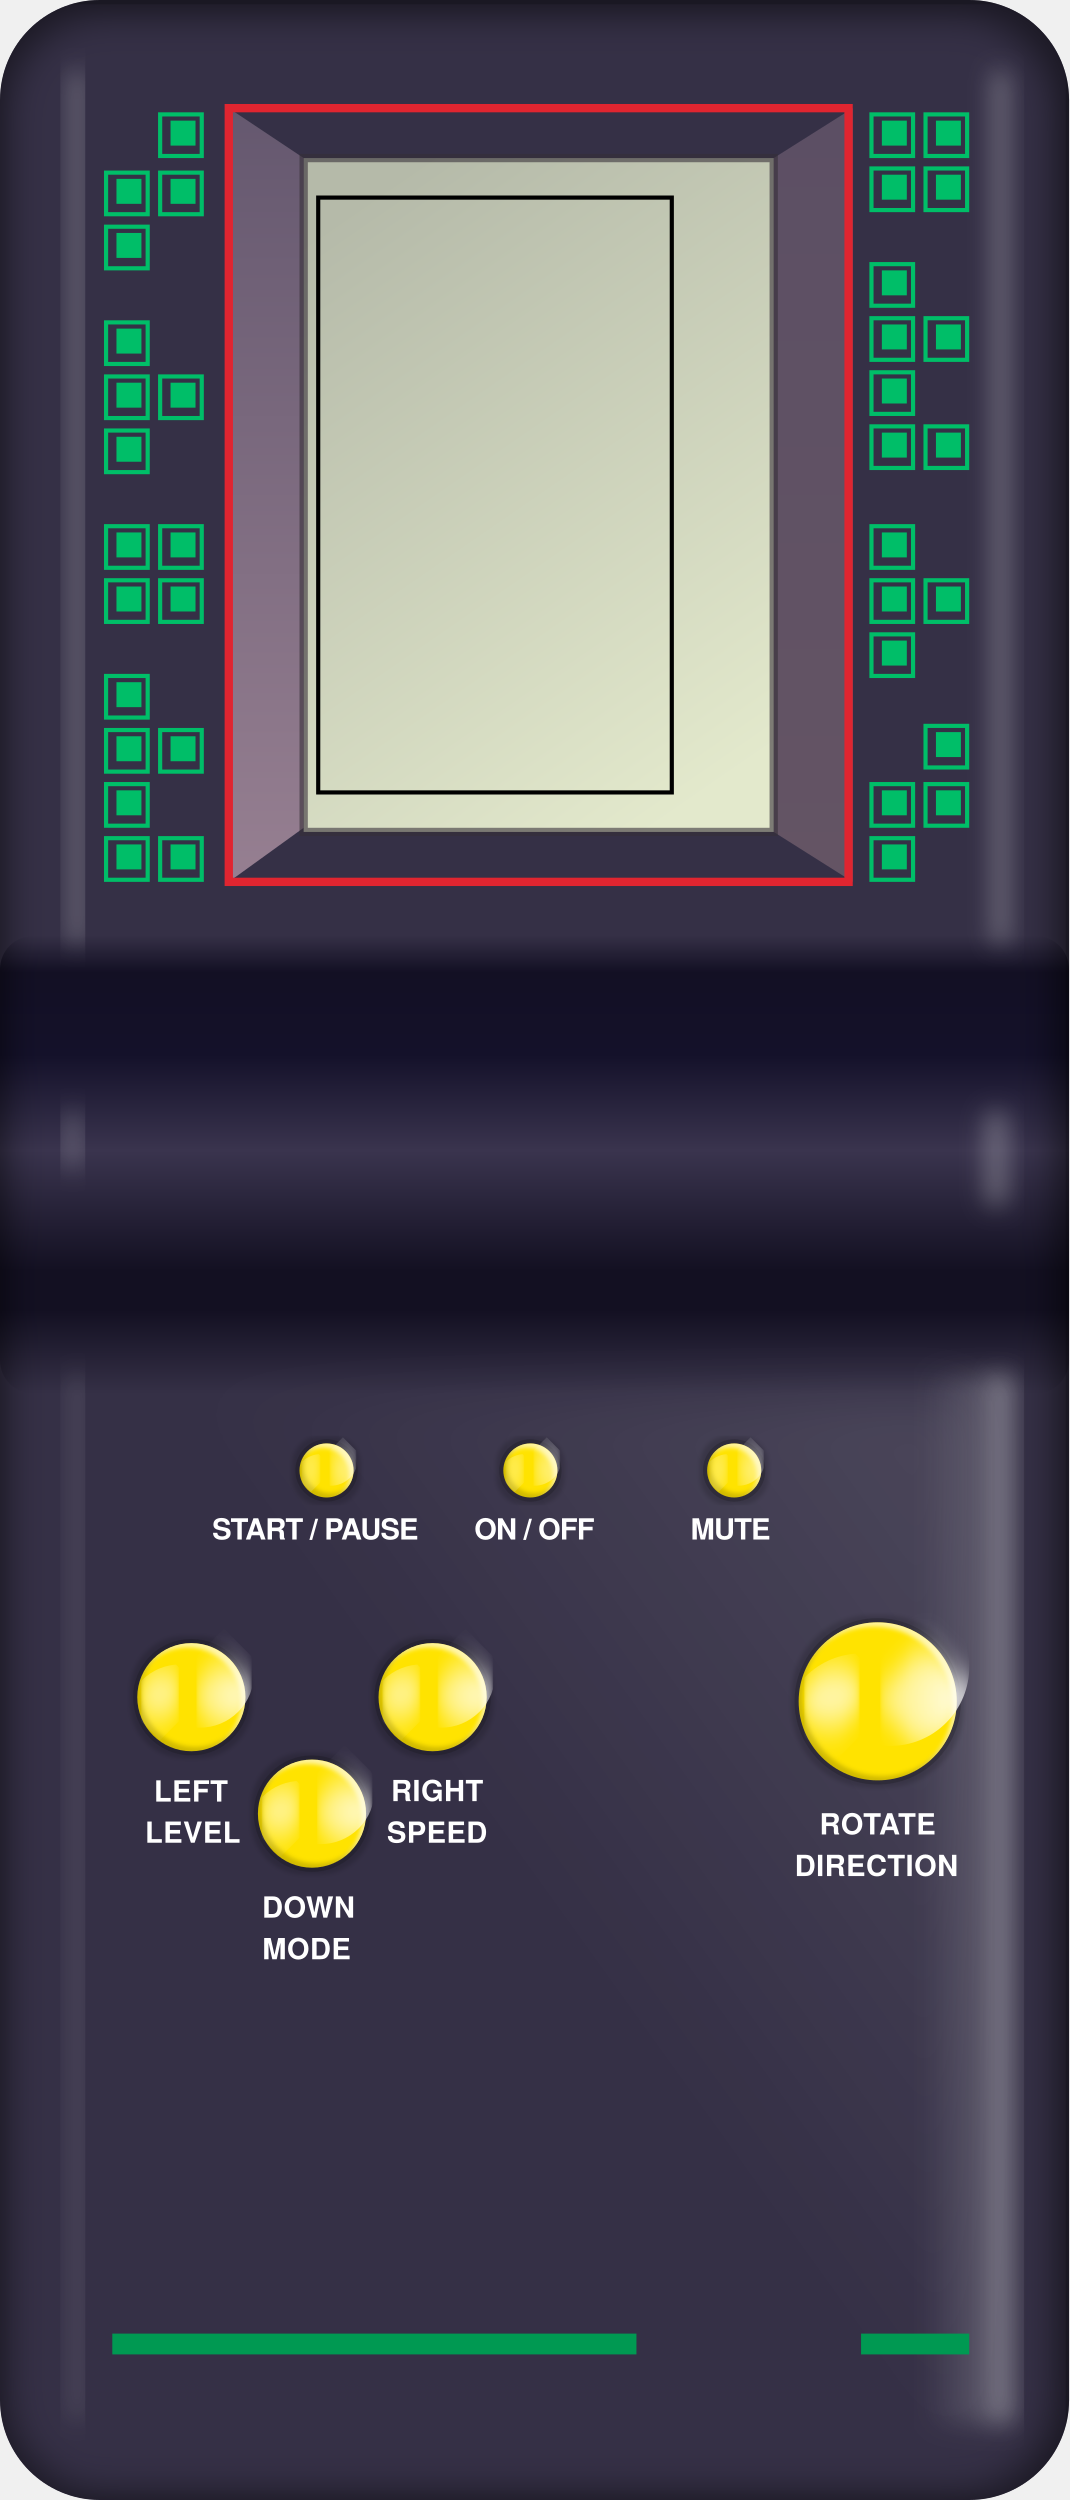
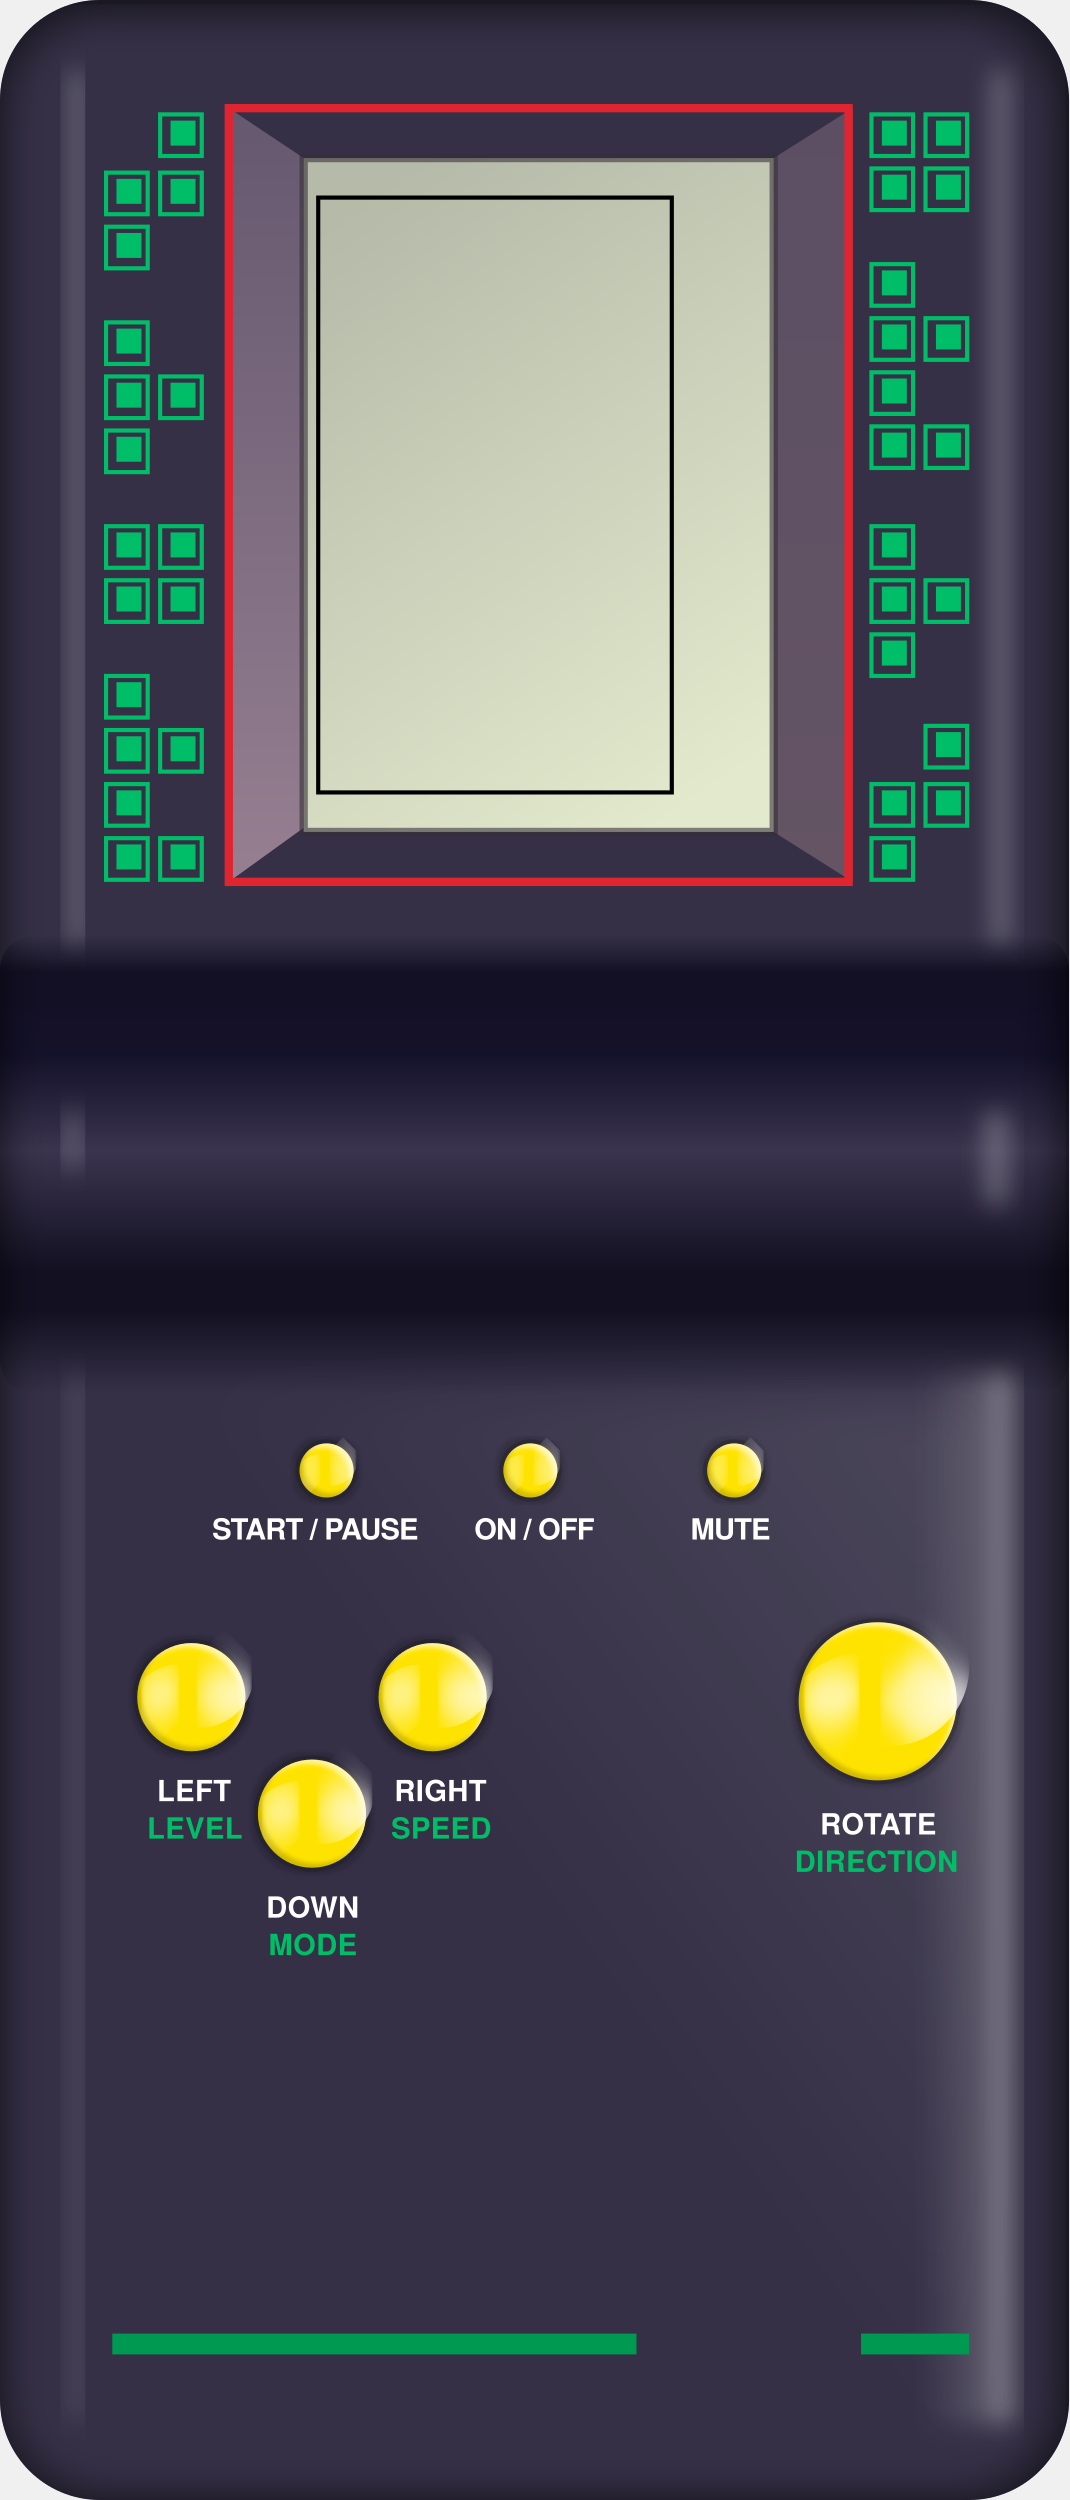
<svg xmlns="http://www.w3.org/2000/svg" xmlns:xlink="http://www.w3.org/1999/xlink" width="257px" height="601px" viewBox="0 0 257 601" version="1.1">
  <defs>
    <rect id="path-1" x="0" y="0" width="257" height="601" rx="24" />
    <linearGradient x1="50%" y1="0%" x2="50%" y2="100%" id="linearGradient-3">
      <stop stop-color="#353046" offset="0%" />
      <stop stop-color="#131024" offset="7.992%" />
      <stop stop-color="#14112A" offset="26.04%" />
      <stop stop-color="#3A344E" offset="46.904%" />
      <stop stop-color="#131022" offset="73.102%" />
      <stop stop-color="#131022" offset="81.638%" />
      <stop stop-color="#353046" offset="100%" />
    </linearGradient>
    <rect id="path-4" x="0" y="0" width="257" height="601" rx="24" />
    <filter x="-4.5%" y="-1.9%" width="108.9%" height="103.8%" filterUnits="objectBoundingBox" id="filter-6">
      <feMorphology radius="13" operator="erode" in="SourceAlpha" result="shadowSpreadInner1" />
      <feGaussianBlur stdDeviation="4.5" in="shadowSpreadInner1" result="shadowBlurInner1" />
      <feOffset dx="-1" dy="1" in="shadowBlurInner1" result="shadowOffsetInner1" />
      <feComposite in="shadowOffsetInner1" in2="SourceAlpha" operator="arithmetic" k2="-1" k3="1" result="shadowInnerInner1" />
      <feColorMatrix values="0 0 0 0 0   0 0 0 0 0   0 0 0 0 0  0 0 0 0.5 0" type="matrix" in="shadowInnerInner1" />
    </filter>
    <filter x="-300.0%" y="-4.3%" width="700.0%" height="108.6%" filterUnits="objectBoundingBox" id="filter-7">
      <feGaussianBlur stdDeviation="3" in="SourceGraphic" />
    </filter>
    <filter x="-180.0%" y="-39.1%" width="460.0%" height="178.3%" filterUnits="objectBoundingBox" id="filter-8">
      <feGaussianBlur stdDeviation="3" in="SourceGraphic" />
    </filter>
    <linearGradient x1="100%" y1="55.473%" x2="0%" y2="55.473%" id="linearGradient-9">
      <stop stop-color="#FFFFFF" offset="0%" />
      <stop stop-color="#FFFFFF" stop-opacity="0" offset="100%" />
    </linearGradient>
    <filter x="-40.9%" y="-3.6%" width="181.8%" height="107.1%" filterUnits="objectBoundingBox" id="filter-10">
      <feGaussianBlur stdDeviation="3" in="SourceGraphic" />
    </filter>
    <filter x="-300.0%" y="-3.6%" width="700.0%" height="107.1%" filterUnits="objectBoundingBox" id="filter-11">
      <feGaussianBlur stdDeviation="3" in="SourceGraphic" />
    </filter>
    <filter x="-300.0%" y="-4.3%" width="700.0%" height="108.6%" filterUnits="objectBoundingBox" id="filter-12">
      <feGaussianBlur stdDeviation="3" in="SourceGraphic" />
    </filter>
    <filter x="-180.0%" y="-64.3%" width="460.0%" height="228.6%" filterUnits="objectBoundingBox" id="filter-13">
      <feGaussianBlur stdDeviation="3" in="SourceGraphic" />
    </filter>
    <filter x="-300.0%" y="-3.6%" width="700.0%" height="107.1%" filterUnits="objectBoundingBox" id="filter-14">
      <feGaussianBlur stdDeviation="3" in="SourceGraphic" />
    </filter>
    <linearGradient x1="87.182%" y1="0%" x2="42.432%" y2="37.244%" id="linearGradient-15">
      <stop stop-color="#FFFFFF" offset="0%" />
      <stop stop-color="#FFFFFF" stop-opacity="0" offset="100%" />
    </linearGradient>
    <filter x="-8.5%" y="-7.3%" width="116.9%" height="114.6%" filterUnits="objectBoundingBox" id="filter-16">
      <feGaussianBlur stdDeviation="6" in="SourceGraphic" />
    </filter>
    <linearGradient x1="50%" y1="0%" x2="50%" y2="100%" id="linearGradient-17">
      <stop stop-color="#65586F" offset="0%" />
      <stop stop-color="#967F91" offset="100%" />
    </linearGradient>
    <linearGradient x1="50%" y1="0%" x2="50%" y2="100%" id="linearGradient-18">
      <stop stop-color="#5C4F64" offset="0%" />
      <stop stop-color="#645464" offset="100%" />
    </linearGradient>
    <linearGradient x1="74.064%" y1="100%" x2="25.936%" y2="0%" id="linearGradient-19">
      <stop stop-color="#E3E9CC" offset="0%" />
      <stop stop-color="#B5BAA9" offset="100%" />
    </linearGradient>
    <circle id="path-20" cx="19" cy="19" r="19" />
    <filter x="-10.5%" y="-10.5%" width="121.1%" height="121.1%" filterUnits="objectBoundingBox" id="filter-22">
      <feMorphology radius="1.5" operator="dilate" in="SourceAlpha" result="shadowSpreadOuter1" />
      <feOffset dx="0" dy="0" in="shadowSpreadOuter1" result="shadowOffsetOuter1" />
      <feGaussianBlur stdDeviation="0.5" in="shadowOffsetOuter1" result="shadowBlurOuter1" />
      <feComposite in="shadowBlurOuter1" in2="SourceAlpha" operator="out" result="shadowBlurOuter1" />
      <feColorMatrix values="0 0 0 0 0   0 0 0 0 0   0 0 0 0 0  0 0 0 0.149 0" type="matrix" in="shadowBlurOuter1" />
    </filter>
    <filter x="-10.5%" y="-10.5%" width="121.1%" height="121.1%" filterUnits="objectBoundingBox" id="filter-23">
      <feGaussianBlur stdDeviation="0.5" in="SourceAlpha" result="shadowBlurInner1" />
      <feOffset dx="-1" dy="1" in="shadowBlurInner1" result="shadowOffsetInner1" />
      <feComposite in="shadowOffsetInner1" in2="SourceAlpha" operator="arithmetic" k2="-1" k3="1" result="shadowInnerInner1" />
      <feColorMatrix values="0 0 0 0 1   0 0 0 0 1   0 0 0 0 1  0 0 0 0.63 0" type="matrix" in="shadowInnerInner1" result="shadowMatrixInner1" />
      <feGaussianBlur stdDeviation="0.5" in="SourceAlpha" result="shadowBlurInner2" />
      <feOffset dx="1" dy="-1" in="shadowBlurInner2" result="shadowOffsetInner2" />
      <feComposite in="shadowOffsetInner2" in2="SourceAlpha" operator="arithmetic" k2="-1" k3="1" result="shadowInnerInner2" />
      <feColorMatrix values="0 0 0 0 0   0 0 0 0 0   0 0 0 0 0  0 0 0 0.18 0" type="matrix" in="shadowInnerInner2" result="shadowMatrixInner2" />
      <feMerge>
        <feMergeNode in="shadowMatrixInner1" />
        <feMergeNode in="shadowMatrixInner2" />
      </feMerge>
    </filter>
    <linearGradient x1="100%" y1="-3.55271368e-13%" x2="-7.10542736e-13%" y2="100%" id="linearGradient-24">
      <stop stop-color="#FFFFFF" offset="0%" />
      <stop stop-color="#FFFFFF" stop-opacity="0.413" offset="100%" />
    </linearGradient>
    <filter x="-47.4%" y="-47.4%" width="194.7%" height="194.7%" filterUnits="objectBoundingBox" id="filter-25">
      <feGaussianBlur stdDeviation="3" in="SourceGraphic" />
    </filter>
    <filter x="-75.0%" y="-64.3%" width="250.0%" height="228.6%" filterUnits="objectBoundingBox" id="filter-26">
      <feGaussianBlur stdDeviation="3" in="SourceGraphic" />
    </filter>
    <circle id="path-27" cx="13" cy="13" r="13" />
    <filter x="-15.4%" y="-15.4%" width="130.8%" height="130.8%" filterUnits="objectBoundingBox" id="filter-29">
      <feMorphology radius="1.5" operator="dilate" in="SourceAlpha" result="shadowSpreadOuter1" />
      <feOffset dx="0" dy="0" in="shadowSpreadOuter1" result="shadowOffsetOuter1" />
      <feGaussianBlur stdDeviation="0.5" in="shadowOffsetOuter1" result="shadowBlurOuter1" />
      <feComposite in="shadowBlurOuter1" in2="SourceAlpha" operator="out" result="shadowBlurOuter1" />
      <feColorMatrix values="0 0 0 0 0   0 0 0 0 0   0 0 0 0 0  0 0 0 0.149 0" type="matrix" in="shadowBlurOuter1" />
    </filter>
    <filter x="-15.4%" y="-15.4%" width="130.8%" height="130.8%" filterUnits="objectBoundingBox" id="filter-30">
      <feGaussianBlur stdDeviation="0.5" in="SourceAlpha" result="shadowBlurInner1" />
      <feOffset dx="-1" dy="1" in="shadowBlurInner1" result="shadowOffsetInner1" />
      <feComposite in="shadowOffsetInner1" in2="SourceAlpha" operator="arithmetic" k2="-1" k3="1" result="shadowInnerInner1" />
      <feColorMatrix values="0 0 0 0 1   0 0 0 0 1   0 0 0 0 1  0 0 0 0.63 0" type="matrix" in="shadowInnerInner1" result="shadowMatrixInner1" />
      <feGaussianBlur stdDeviation="0.5" in="SourceAlpha" result="shadowBlurInner2" />
      <feOffset dx="1" dy="-1" in="shadowBlurInner2" result="shadowOffsetInner2" />
      <feComposite in="shadowOffsetInner2" in2="SourceAlpha" operator="arithmetic" k2="-1" k3="1" result="shadowInnerInner2" />
      <feColorMatrix values="0 0 0 0 0   0 0 0 0 0   0 0 0 0 0  0 0 0 0.18 0" type="matrix" in="shadowInnerInner2" result="shadowMatrixInner2" />
      <feMerge>
        <feMergeNode in="shadowMatrixInner1" />
        <feMergeNode in="shadowMatrixInner2" />
      </feMerge>
    </filter>
    <filter x="-69.2%" y="-69.2%" width="238.5%" height="238.5%" filterUnits="objectBoundingBox" id="filter-31">
      <feGaussianBlur stdDeviation="3" in="SourceGraphic" />
    </filter>
    <filter x="-109.6%" y="-94.0%" width="319.2%" height="287.9%" filterUnits="objectBoundingBox" id="filter-32">
      <feGaussianBlur stdDeviation="3" in="SourceGraphic" />
    </filter>
    <circle id="path-33" cx="13" cy="13" r="13" />
    <filter x="-15.4%" y="-15.4%" width="130.8%" height="130.8%" filterUnits="objectBoundingBox" id="filter-35">
      <feMorphology radius="1.5" operator="dilate" in="SourceAlpha" result="shadowSpreadOuter1" />
      <feOffset dx="0" dy="0" in="shadowSpreadOuter1" result="shadowOffsetOuter1" />
      <feGaussianBlur stdDeviation="0.5" in="shadowOffsetOuter1" result="shadowBlurOuter1" />
      <feComposite in="shadowBlurOuter1" in2="SourceAlpha" operator="out" result="shadowBlurOuter1" />
      <feColorMatrix values="0 0 0 0 0   0 0 0 0 0   0 0 0 0 0  0 0 0 0.149 0" type="matrix" in="shadowBlurOuter1" />
    </filter>
    <filter x="-15.4%" y="-15.4%" width="130.8%" height="130.8%" filterUnits="objectBoundingBox" id="filter-36">
      <feGaussianBlur stdDeviation="0.5" in="SourceAlpha" result="shadowBlurInner1" />
      <feOffset dx="-1" dy="1" in="shadowBlurInner1" result="shadowOffsetInner1" />
      <feComposite in="shadowOffsetInner1" in2="SourceAlpha" operator="arithmetic" k2="-1" k3="1" result="shadowInnerInner1" />
      <feColorMatrix values="0 0 0 0 1   0 0 0 0 1   0 0 0 0 1  0 0 0 0.63 0" type="matrix" in="shadowInnerInner1" result="shadowMatrixInner1" />
      <feGaussianBlur stdDeviation="0.5" in="SourceAlpha" result="shadowBlurInner2" />
      <feOffset dx="1" dy="-1" in="shadowBlurInner2" result="shadowOffsetInner2" />
      <feComposite in="shadowOffsetInner2" in2="SourceAlpha" operator="arithmetic" k2="-1" k3="1" result="shadowInnerInner2" />
      <feColorMatrix values="0 0 0 0 0   0 0 0 0 0   0 0 0 0 0  0 0 0 0.18 0" type="matrix" in="shadowInnerInner2" result="shadowMatrixInner2" />
      <feMerge>
        <feMergeNode in="shadowMatrixInner1" />
        <feMergeNode in="shadowMatrixInner2" />
      </feMerge>
    </filter>
    <filter x="-69.2%" y="-69.2%" width="238.5%" height="238.5%" filterUnits="objectBoundingBox" id="filter-37">
      <feGaussianBlur stdDeviation="3" in="SourceGraphic" />
    </filter>
    <filter x="-109.6%" y="-94.0%" width="319.2%" height="287.9%" filterUnits="objectBoundingBox" id="filter-38">
      <feGaussianBlur stdDeviation="3" in="SourceGraphic" />
    </filter>
    <circle id="path-39" cx="13" cy="13" r="13" />
    <filter x="-15.4%" y="-15.4%" width="130.8%" height="130.8%" filterUnits="objectBoundingBox" id="filter-41">
      <feMorphology radius="1.5" operator="dilate" in="SourceAlpha" result="shadowSpreadOuter1" />
      <feOffset dx="0" dy="0" in="shadowSpreadOuter1" result="shadowOffsetOuter1" />
      <feGaussianBlur stdDeviation="0.5" in="shadowOffsetOuter1" result="shadowBlurOuter1" />
      <feComposite in="shadowBlurOuter1" in2="SourceAlpha" operator="out" result="shadowBlurOuter1" />
      <feColorMatrix values="0 0 0 0 0   0 0 0 0 0   0 0 0 0 0  0 0 0 0.149 0" type="matrix" in="shadowBlurOuter1" />
    </filter>
    <filter x="-15.4%" y="-15.4%" width="130.8%" height="130.8%" filterUnits="objectBoundingBox" id="filter-42">
      <feGaussianBlur stdDeviation="0.5" in="SourceAlpha" result="shadowBlurInner1" />
      <feOffset dx="-1" dy="1" in="shadowBlurInner1" result="shadowOffsetInner1" />
      <feComposite in="shadowOffsetInner1" in2="SourceAlpha" operator="arithmetic" k2="-1" k3="1" result="shadowInnerInner1" />
      <feColorMatrix values="0 0 0 0 1   0 0 0 0 1   0 0 0 0 1  0 0 0 0.63 0" type="matrix" in="shadowInnerInner1" result="shadowMatrixInner1" />
      <feGaussianBlur stdDeviation="0.5" in="SourceAlpha" result="shadowBlurInner2" />
      <feOffset dx="1" dy="-1" in="shadowBlurInner2" result="shadowOffsetInner2" />
      <feComposite in="shadowOffsetInner2" in2="SourceAlpha" operator="arithmetic" k2="-1" k3="1" result="shadowInnerInner2" />
      <feColorMatrix values="0 0 0 0 0   0 0 0 0 0   0 0 0 0 0  0 0 0 0.18 0" type="matrix" in="shadowInnerInner2" result="shadowMatrixInner2" />
      <feMerge>
        <feMergeNode in="shadowMatrixInner1" />
        <feMergeNode in="shadowMatrixInner2" />
      </feMerge>
    </filter>
    <filter x="-69.2%" y="-69.2%" width="238.5%" height="238.5%" filterUnits="objectBoundingBox" id="filter-43">
      <feGaussianBlur stdDeviation="3" in="SourceGraphic" />
    </filter>
    <filter x="-109.6%" y="-94.0%" width="319.2%" height="287.9%" filterUnits="objectBoundingBox" id="filter-44">
      <feGaussianBlur stdDeviation="3" in="SourceGraphic" />
    </filter>
    <circle id="path-45" cx="6.5" cy="6.5" r="6.5" />
    <filter x="-30.8%" y="-30.8%" width="161.5%" height="161.5%" filterUnits="objectBoundingBox" id="filter-47">
      <feMorphology radius="1.5" operator="dilate" in="SourceAlpha" result="shadowSpreadOuter1" />
      <feOffset dx="0" dy="0" in="shadowSpreadOuter1" result="shadowOffsetOuter1" />
      <feGaussianBlur stdDeviation="0.5" in="shadowOffsetOuter1" result="shadowBlurOuter1" />
      <feComposite in="shadowBlurOuter1" in2="SourceAlpha" operator="out" result="shadowBlurOuter1" />
      <feColorMatrix values="0 0 0 0 0   0 0 0 0 0   0 0 0 0 0  0 0 0 0.149 0" type="matrix" in="shadowBlurOuter1" />
    </filter>
    <filter x="-30.8%" y="-30.8%" width="161.5%" height="161.5%" filterUnits="objectBoundingBox" id="filter-48">
      <feGaussianBlur stdDeviation="0.5" in="SourceAlpha" result="shadowBlurInner1" />
      <feOffset dx="-1" dy="1" in="shadowBlurInner1" result="shadowOffsetInner1" />
      <feComposite in="shadowOffsetInner1" in2="SourceAlpha" operator="arithmetic" k2="-1" k3="1" result="shadowInnerInner1" />
      <feColorMatrix values="0 0 0 0 1   0 0 0 0 1   0 0 0 0 1  0 0 0 0.63 0" type="matrix" in="shadowInnerInner1" result="shadowMatrixInner1" />
      <feGaussianBlur stdDeviation="0.5" in="SourceAlpha" result="shadowBlurInner2" />
      <feOffset dx="1" dy="-1" in="shadowBlurInner2" result="shadowOffsetInner2" />
      <feComposite in="shadowOffsetInner2" in2="SourceAlpha" operator="arithmetic" k2="-1" k3="1" result="shadowInnerInner2" />
      <feColorMatrix values="0 0 0 0 0   0 0 0 0 0   0 0 0 0 0  0 0 0 0.18 0" type="matrix" in="shadowInnerInner2" result="shadowMatrixInner2" />
      <feMerge>
        <feMergeNode in="shadowMatrixInner1" />
        <feMergeNode in="shadowMatrixInner2" />
      </feMerge>
    </filter>
    <filter x="-138.5%" y="-138.5%" width="376.9%" height="376.9%" filterUnits="objectBoundingBox" id="filter-49">
      <feGaussianBlur stdDeviation="3" in="SourceGraphic" />
    </filter>
    <filter x="-219.2%" y="-187.9%" width="538.5%" height="475.8%" filterUnits="objectBoundingBox" id="filter-50">
      <feGaussianBlur stdDeviation="3" in="SourceGraphic" />
    </filter>
    <circle id="path-51" cx="6.5" cy="6.5" r="6.5" />
    <filter x="-30.8%" y="-30.8%" width="161.5%" height="161.5%" filterUnits="objectBoundingBox" id="filter-53">
      <feMorphology radius="1.5" operator="dilate" in="SourceAlpha" result="shadowSpreadOuter1" />
      <feOffset dx="0" dy="0" in="shadowSpreadOuter1" result="shadowOffsetOuter1" />
      <feGaussianBlur stdDeviation="0.5" in="shadowOffsetOuter1" result="shadowBlurOuter1" />
      <feComposite in="shadowBlurOuter1" in2="SourceAlpha" operator="out" result="shadowBlurOuter1" />
      <feColorMatrix values="0 0 0 0 0   0 0 0 0 0   0 0 0 0 0  0 0 0 0.149 0" type="matrix" in="shadowBlurOuter1" />
    </filter>
    <filter x="-30.8%" y="-30.8%" width="161.5%" height="161.5%" filterUnits="objectBoundingBox" id="filter-54">
      <feGaussianBlur stdDeviation="0.5" in="SourceAlpha" result="shadowBlurInner1" />
      <feOffset dx="-1" dy="1" in="shadowBlurInner1" result="shadowOffsetInner1" />
      <feComposite in="shadowOffsetInner1" in2="SourceAlpha" operator="arithmetic" k2="-1" k3="1" result="shadowInnerInner1" />
      <feColorMatrix values="0 0 0 0 1   0 0 0 0 1   0 0 0 0 1  0 0 0 0.63 0" type="matrix" in="shadowInnerInner1" result="shadowMatrixInner1" />
      <feGaussianBlur stdDeviation="0.5" in="SourceAlpha" result="shadowBlurInner2" />
      <feOffset dx="1" dy="-1" in="shadowBlurInner2" result="shadowOffsetInner2" />
      <feComposite in="shadowOffsetInner2" in2="SourceAlpha" operator="arithmetic" k2="-1" k3="1" result="shadowInnerInner2" />
      <feColorMatrix values="0 0 0 0 0   0 0 0 0 0   0 0 0 0 0  0 0 0 0.18 0" type="matrix" in="shadowInnerInner2" result="shadowMatrixInner2" />
      <feMerge>
        <feMergeNode in="shadowMatrixInner1" />
        <feMergeNode in="shadowMatrixInner2" />
      </feMerge>
    </filter>
    <filter x="-138.5%" y="-138.5%" width="376.9%" height="376.9%" filterUnits="objectBoundingBox" id="filter-55">
      <feGaussianBlur stdDeviation="3" in="SourceGraphic" />
    </filter>
    <filter x="-219.2%" y="-187.9%" width="538.5%" height="475.8%" filterUnits="objectBoundingBox" id="filter-56">
      <feGaussianBlur stdDeviation="3" in="SourceGraphic" />
    </filter>
    <circle id="path-57" cx="6.5" cy="6.5" r="6.5" />
    <filter x="-30.8%" y="-30.8%" width="161.5%" height="161.5%" filterUnits="objectBoundingBox" id="filter-59">
      <feMorphology radius="1.5" operator="dilate" in="SourceAlpha" result="shadowSpreadOuter1" />
      <feOffset dx="0" dy="0" in="shadowSpreadOuter1" result="shadowOffsetOuter1" />
      <feGaussianBlur stdDeviation="0.5" in="shadowOffsetOuter1" result="shadowBlurOuter1" />
      <feComposite in="shadowBlurOuter1" in2="SourceAlpha" operator="out" result="shadowBlurOuter1" />
      <feColorMatrix values="0 0 0 0 0   0 0 0 0 0   0 0 0 0 0  0 0 0 0.149 0" type="matrix" in="shadowBlurOuter1" />
    </filter>
    <filter x="-30.8%" y="-30.8%" width="161.5%" height="161.5%" filterUnits="objectBoundingBox" id="filter-60">
      <feGaussianBlur stdDeviation="0.5" in="SourceAlpha" result="shadowBlurInner1" />
      <feOffset dx="-1" dy="1" in="shadowBlurInner1" result="shadowOffsetInner1" />
      <feComposite in="shadowOffsetInner1" in2="SourceAlpha" operator="arithmetic" k2="-1" k3="1" result="shadowInnerInner1" />
      <feColorMatrix values="0 0 0 0 1   0 0 0 0 1   0 0 0 0 1  0 0 0 0.63 0" type="matrix" in="shadowInnerInner1" result="shadowMatrixInner1" />
      <feGaussianBlur stdDeviation="0.5" in="SourceAlpha" result="shadowBlurInner2" />
      <feOffset dx="1" dy="-1" in="shadowBlurInner2" result="shadowOffsetInner2" />
      <feComposite in="shadowOffsetInner2" in2="SourceAlpha" operator="arithmetic" k2="-1" k3="1" result="shadowInnerInner2" />
      <feColorMatrix values="0 0 0 0 0   0 0 0 0 0   0 0 0 0 0  0 0 0 0.18 0" type="matrix" in="shadowInnerInner2" result="shadowMatrixInner2" />
      <feMerge>
        <feMergeNode in="shadowMatrixInner1" />
        <feMergeNode in="shadowMatrixInner2" />
      </feMerge>
    </filter>
    <filter x="-138.5%" y="-138.5%" width="376.9%" height="376.9%" filterUnits="objectBoundingBox" id="filter-61">
      <feGaussianBlur stdDeviation="3" in="SourceGraphic" />
    </filter>
    <filter x="-219.2%" y="-187.9%" width="538.5%" height="475.8%" filterUnits="objectBoundingBox" id="filter-62">
      <feGaussianBlur stdDeviation="3" in="SourceGraphic" />
    </filter>
  </defs>
  <g id="Page-1" stroke="none" stroke-width="1" fill="none" fill-rule="evenodd">
-     <g id="Artboard" transform="translate(-182, -84)">
-       <g id="Tetris" transform="translate(182, 84)">
+     <g id="Artboard" transform="translate(-136, -51)">
+       <g id="Tetris" transform="translate(136, 51)">
        <mask id="mask-2" fill="white">
          <use xlink:href="#path-1" />
        </mask>
        <use id="body" fill="#353046" xlink:href="#path-1" />
        <rect id="curve" fill="url(#linearGradient-3)" mask="url(#mask-2)" x="0" y="225" width="257" height="110" rx="8" />
        <mask id="mask-5" fill="white">
          <use xlink:href="#path-4" />
        </mask>
        <g id="body-shadow-dark" fill="black" fill-opacity="1">
          <use filter="url(#filter-6)" xlink:href="#path-4" />
        </g>
        <g id="glows-r" mask="url(#mask-5)">
          <g transform="translate(222, 17)">
            <rect id="|2" fill="#FFFFFF" opacity="0.401" filter="url(#filter-7)" x="17" y="0" width="3" height="210" rx="1.5" />
            <rect id="|2-copy-3" fill="#FFFFFF" opacity="0.302" filter="url(#filter-8)" x="15" y="250" width="5" height="23" rx="2" />
            <rect id="|2-copy" fill="url(#linearGradient-9)" opacity="0.263" filter="url(#filter-10)" x="0" y="313" width="22" height="253" rx="2" />
            <rect id="|2-copy-2" fill="#FFFFFF" opacity="0.222" filter="url(#filter-11)" x="17" y="313" width="3" height="252" rx="1.5" />
          </g>
        </g>
        <g id="glows-l" mask="url(#mask-5)" fill="#FFFFFF">
          <g transform="translate(15, 17)">
            <rect id="|2" opacity="0.371" filter="url(#filter-12)" x="2" y="0" width="3" height="210" rx="1.5" />
            <rect id="|2-copy-3" opacity="0.201" filter="url(#filter-13)" x="0" y="250" width="5" height="14" rx="2" />
            <rect id="|2-copy-2" opacity="0.162" filter="url(#filter-14)" x="2" y="313" width="3" height="252" rx="1.5" />
          </g>
        </g>
-         <rect id="glow-bottom" fill="url(#linearGradient-15)" opacity="0.098" filter="url(#filter-16)" mask="url(#mask-5)" x="20" y="335" width="213" height="247" rx="5" />
+         <rect id="glow-bottom" fill="url(#linearGradient-15)" opacity="0.098" filter="url(#filter-16)" mask="url(#mask-5)" x="21" y="335" width="213" height="247" rx="5" />
        <g id="screen-sides" mask="url(#mask-5)">
          <g transform="translate(55, 26)">
            <polygon id="l" fill="url(#linearGradient-17)" points="0 0 18 12 18 173 0 186" />
            <polygon id="r" fill="url(#linearGradient-18)" points="131 12 150 0 150 186 131 174" />
          </g>
        </g>
        <rect id="screen" stroke-opacity="0.585" stroke="#362E37" stroke-width="2" fill="url(#linearGradient-19)" mask="url(#mask-5)" x="73" y="38" width="113" height="162" />
        <rect id="screen-bounds" stroke="#000000" mask="url(#mask-5)" x="76.5" y="47.5" width="85" height="143" />
        <rect id="red-border" stroke="#E02530" stroke-width="2" mask="url(#mask-5)" x="55" y="26" width="149" height="186" />
        <g id="signs-l" mask="url(#mask-5)">
          <g transform="translate(26, 28)">
            <g id="Fig-Z">
              <g id="green-cube" transform="translate(13, 0)">
                <rect id="Rectangle" stroke="#00BE68" x="-0.5" y="-0.5" width="10" height="10" />
                <rect id="Rectangle-Copy" fill="#00BE68" x="2" y="1" width="6" height="6" />
              </g>
              <g id="green-cube-copy" transform="translate(13, 14)">
                <rect id="Rectangle" stroke="#00BE68" x="-0.5" y="-0.5" width="10" height="10" />
                <rect id="Rectangle-Copy" fill="#00BE68" x="2" y="1" width="6" height="6" />
              </g>
              <g id="green-cube-copy-2" transform="translate(0, 14)">
                <rect id="Rectangle" stroke="#00BE68" x="-0.5" y="-0.5" width="10" height="10" />
                <rect id="Rectangle-Copy" fill="#00BE68" x="2" y="1" width="6" height="6" />
              </g>
              <g id="green-cube-copy-3" transform="translate(0, 27)">
                <rect id="Rectangle" stroke="#00BE68" x="-0.5" y="-0.5" width="10" height="10" />
                <rect id="Rectangle-Copy" fill="#00BE68" x="2" y="1" width="6" height="6" />
              </g>
            </g>
            <g id="Fig-T" transform="translate(0, 50)">
              <g id="green-cube-copy-4">
                <rect id="Rectangle" stroke="#00BE68" x="-0.5" y="-0.5" width="10" height="10" />
                <rect id="Rectangle-Copy" fill="#00BE68" x="2" y="1" width="6" height="6" />
              </g>
              <g id="green-cube-copy-5" transform="translate(0, 13)">
                <rect id="Rectangle" stroke="#00BE68" x="-0.5" y="-0.5" width="10" height="10" />
                <rect id="Rectangle-Copy" fill="#00BE68" x="2" y="1" width="6" height="6" />
              </g>
              <g id="green-cube-copy-7" transform="translate(13, 13)">
                <rect id="Rectangle" stroke="#00BE68" x="-0.5" y="-0.5" width="10" height="10" />
                <rect id="Rectangle-Copy" fill="#00BE68" x="2" y="1" width="6" height="6" />
              </g>
              <g id="green-cube-copy-6" transform="translate(0, 26)">
                <rect id="Rectangle" stroke="#00BE68" x="-0.5" y="-0.5" width="10" height="10" />
                <rect id="Rectangle-Copy" fill="#00BE68" x="2" y="1" width="6" height="6" />
              </g>
            </g>
            <g id="Fig-O" transform="translate(0, 99)">
              <g id="green-cube-copy-8">
                <rect id="Rectangle" stroke="#00BE68" x="-0.5" y="-0.5" width="10" height="10" />
                <rect id="Rectangle-Copy" fill="#00BE68" x="2" y="1" width="6" height="6" />
              </g>
              <g id="green-cube-copy-9" transform="translate(13, 0)">
                <rect id="Rectangle" stroke="#00BE68" x="-0.5" y="-0.5" width="10" height="10" />
                <rect id="Rectangle-Copy" fill="#00BE68" x="2" y="1" width="6" height="6" />
              </g>
              <g id="green-cube-copy-11" transform="translate(0, 13)">
                <rect id="Rectangle" stroke="#00BE68" x="-0.5" y="-0.5" width="10" height="10" />
                <rect id="Rectangle-Copy" fill="#00BE68" x="2" y="1" width="6" height="6" />
              </g>
              <g id="green-cube-copy-10" transform="translate(13, 13)">
                <rect id="Rectangle" stroke="#00BE68" x="-0.5" y="-0.5" width="10" height="10" />
                <rect id="Rectangle-Copy" fill="#00BE68" x="2" y="1" width="6" height="6" />
              </g>
            </g>
            <g id="Fig-N" transform="translate(0, 135)">
              <g id="green-cube-copy-12">
                <rect id="Rectangle" stroke="#00BE68" x="-0.5" y="-0.5" width="10" height="10" />
                <rect id="Rectangle-Copy" fill="#00BE68" x="2" y="1" width="6" height="6" />
              </g>
              <g id="green-cube-copy-13" transform="translate(0, 13)">
                <rect id="Rectangle" stroke="#00BE68" x="-0.5" y="-0.5" width="10" height="10" />
                <rect id="Rectangle-Copy" fill="#00BE68" x="2" y="1" width="6" height="6" />
              </g>
              <g id="green-cube-copy-17" transform="translate(13, 13)">
                <rect id="Rectangle" stroke="#00BE68" x="-0.5" y="-0.5" width="10" height="10" />
                <rect id="Rectangle-Copy" fill="#00BE68" x="2" y="1" width="6" height="6" />
              </g>
              <g id="green-cube-copy-14" transform="translate(0, 26)">
                <rect id="Rectangle" stroke="#00BE68" x="-0.5" y="-0.5" width="10" height="10" />
                <rect id="Rectangle-Copy" fill="#00BE68" x="2" y="1" width="6" height="6" />
              </g>
              <g id="green-cube-copy-16" transform="translate(0, 39)">
                <rect id="Rectangle" stroke="#00BE68" x="-0.5" y="-0.5" width="10" height="10" />
                <rect id="Rectangle-Copy" fill="#00BE68" x="2" y="1" width="6" height="6" />
              </g>
              <g id="green-cube-copy-15" transform="translate(13, 39)">
                <rect id="Rectangle" stroke="#00BE68" x="-0.5" y="-0.5" width="10" height="10" />
                <rect id="Rectangle-Copy" fill="#00BE68" x="2" y="1" width="6" height="6" />
              </g>
            </g>
          </g>
        </g>
        <g id="signs-r" mask="url(#mask-5)">
          <g transform="translate(210, 28)">
            <g id="Fig-Z" transform="translate(0, 147)">
              <g id="green-cube" transform="translate(13, 0)">
                <rect id="Rectangle" stroke="#00BE68" x="-0.5" y="-0.5" width="10" height="10" />
                <rect id="Rectangle-Copy" fill="#00BE68" x="2" y="1" width="6" height="6" />
              </g>
              <g id="green-cube-copy" transform="translate(13, 14)">
                <rect id="Rectangle" stroke="#00BE68" x="-0.5" y="-0.5" width="10" height="10" />
                <rect id="Rectangle-Copy" fill="#00BE68" x="2" y="1" width="6" height="6" />
              </g>
              <g id="green-cube-copy-2" transform="translate(0, 14)">
                <rect id="Rectangle" stroke="#00BE68" x="-0.5" y="-0.5" width="10" height="10" />
                <rect id="Rectangle-Copy" fill="#00BE68" x="2" y="1" width="6" height="6" />
              </g>
              <g id="green-cube-copy-3" transform="translate(0, 27)">
                <rect id="Rectangle" stroke="#00BE68" x="-0.5" y="-0.5" width="10" height="10" />
                <rect id="Rectangle-Copy" fill="#00BE68" x="2" y="1" width="6" height="6" />
              </g>
            </g>
            <g id="Fig-T" transform="translate(0, 99)">
              <g id="green-cube-copy-4">
                <rect id="Rectangle" stroke="#00BE68" x="-0.5" y="-0.5" width="10" height="10" />
                <rect id="Rectangle-Copy" fill="#00BE68" x="2" y="1" width="6" height="6" />
              </g>
              <g id="green-cube-copy-5" transform="translate(0, 13)">
                <rect id="Rectangle" stroke="#00BE68" x="-0.5" y="-0.5" width="10" height="10" />
                <rect id="Rectangle-Copy" fill="#00BE68" x="2" y="1" width="6" height="6" />
              </g>
              <g id="green-cube-copy-7" transform="translate(13, 13)">
                <rect id="Rectangle" stroke="#00BE68" x="-0.5" y="-0.5" width="10" height="10" />
                <rect id="Rectangle-Copy" fill="#00BE68" x="2" y="1" width="6" height="6" />
              </g>
              <g id="green-cube-copy-6" transform="translate(0, 26)">
                <rect id="Rectangle" stroke="#00BE68" x="-0.5" y="-0.5" width="10" height="10" />
                <rect id="Rectangle-Copy" fill="#00BE68" x="2" y="1" width="6" height="6" />
              </g>
            </g>
            <g id="Fig-O">
              <g id="green-cube-copy-8">
                <rect id="Rectangle" stroke="#00BE68" x="-0.5" y="-0.5" width="10" height="10" />
                <rect id="Rectangle-Copy" fill="#00BE68" x="2" y="1" width="6" height="6" />
              </g>
              <g id="green-cube-copy-9" transform="translate(13, 0)">
                <rect id="Rectangle" stroke="#00BE68" x="-0.5" y="-0.5" width="10" height="10" />
                <rect id="Rectangle-Copy" fill="#00BE68" x="2" y="1" width="6" height="6" />
              </g>
              <g id="green-cube-copy-11" transform="translate(0, 13)">
                <rect id="Rectangle" stroke="#00BE68" x="-0.5" y="-0.5" width="10" height="10" />
                <rect id="Rectangle-Copy" fill="#00BE68" x="2" y="1" width="6" height="6" />
              </g>
              <g id="green-cube-copy-10" transform="translate(13, 13)">
                <rect id="Rectangle" stroke="#00BE68" x="-0.5" y="-0.5" width="10" height="10" />
                <rect id="Rectangle-Copy" fill="#00BE68" x="2" y="1" width="6" height="6" />
              </g>
            </g>
            <g id="Fig-N" transform="translate(0, 36)">
              <g id="green-cube-copy-12">
                <rect id="Rectangle" stroke="#00BE68" x="-0.5" y="-0.5" width="10" height="10" />
                <rect id="Rectangle-Copy" fill="#00BE68" x="2" y="1" width="6" height="6" />
              </g>
              <g id="green-cube-copy-13" transform="translate(0, 13)">
                <rect id="Rectangle" stroke="#00BE68" x="-0.5" y="-0.5" width="10" height="10" />
                <rect id="Rectangle-Copy" fill="#00BE68" x="2" y="1" width="6" height="6" />
              </g>
              <g id="green-cube-copy-17" transform="translate(13, 13)">
                <rect id="Rectangle" stroke="#00BE68" x="-0.5" y="-0.5" width="10" height="10" />
                <rect id="Rectangle-Copy" fill="#00BE68" x="2" y="1" width="6" height="6" />
              </g>
              <g id="green-cube-copy-14" transform="translate(0, 26)">
                <rect id="Rectangle" stroke="#00BE68" x="-0.5" y="-0.5" width="10" height="10" />
                <rect id="Rectangle-Copy" fill="#00BE68" x="2" y="1" width="6" height="6" />
              </g>
              <g id="green-cube-copy-16" transform="translate(0, 39)">
                <rect id="Rectangle" stroke="#00BE68" x="-0.5" y="-0.5" width="10" height="10" />
                <rect id="Rectangle-Copy" fill="#00BE68" x="2" y="1" width="6" height="6" />
              </g>
              <g id="green-cube-copy-15" transform="translate(13, 39)">
                <rect id="Rectangle" stroke="#00BE68" x="-0.5" y="-0.5" width="10" height="10" />
                <rect id="Rectangle-Copy" fill="#00BE68" x="2" y="1" width="6" height="6" />
              </g>
            </g>
          </g>
        </g>
        <g id="Button" mask="url(#mask-5)">
          <g transform="translate(192, 390)">
            <mask id="mask-21" fill="white">
              <use xlink:href="#path-20" />
            </mask>
            <g id="Oval-Copy" stroke="none" fill="none">
              <use fill="black" fill-opacity="1" filter="url(#filter-22)" xlink:href="#path-20" />
              <use fill="#FFE300" fill-rule="evenodd" xlink:href="#path-20" />
              <use fill="black" fill-opacity="1" filter="url(#filter-23)" xlink:href="#path-20" />
              <circle stroke-opacity="0.201" stroke="#0B0B0B" stroke-width="1" cx="19" cy="19" r="19.5" />
            </g>
            <rect id="Rectangle" stroke="none" fill="url(#linearGradient-24)" fill-rule="evenodd" filter="url(#filter-25)" mask="url(#mask-21)" transform="translate(30.5, 18.5) rotate(45) translate(-30.5, -18.5) " x="21" y="9" width="19" height="19" rx="6" />
            <rect id="Rectangle-Copy-2" stroke="none" fill="#FFFFFF" fill-rule="evenodd" opacity="0.689" filter="url(#filter-26)" mask="url(#mask-21)" transform="translate(8, 18) rotate(45) translate(-8, -18) " x="2" y="11" width="12" height="14" rx="6" />
          </g>
        </g>
        <g id="Button-r" mask="url(#mask-5)">
          <g transform="translate(91, 395)">
            <mask id="mask-28" fill="white">
              <use xlink:href="#path-27" />
            </mask>
            <g id="Oval-Copy" stroke="none" fill="none">
              <use fill="black" fill-opacity="1" filter="url(#filter-29)" xlink:href="#path-27" />
              <use fill="#FFE300" fill-rule="evenodd" xlink:href="#path-27" />
              <use fill="black" fill-opacity="1" filter="url(#filter-30)" xlink:href="#path-27" />
              <circle stroke-opacity="0.201" stroke="#0B0B0B" stroke-width="1" cx="13" cy="13" r="13.5" />
            </g>
            <path d="M20.368,6.158 L21.368,6.158 C24.682,6.158 27.368,8.844 27.368,12.158 L27.368,13.158 C27.368,16.472 24.682,19.158 21.368,19.158 L20.368,19.158 C17.055,19.158 14.368,16.472 14.368,13.158 L14.368,12.158 C14.368,8.844 17.055,6.158 20.368,6.158 Z" id="Rectangle" stroke="none" fill="url(#linearGradient-24)" fill-rule="evenodd" filter="url(#filter-31)" mask="url(#mask-28)" transform="translate(20.86842, 12.65789) rotate(45) translate(-20.86842, -12.65789) " />
            <path d="M5.474,7.526 C7.741,7.526 9.579,9.364 9.579,11.632 L9.579,13 C9.579,15.267 7.741,17.105 5.474,17.105 C3.206,17.105 1.368,15.267 1.368,13 L1.368,11.632 C1.368,9.364 3.206,7.526 5.474,7.526 Z" id="Rectangle-Copy-2" stroke="none" fill="#FFFFFF" fill-rule="evenodd" opacity="0.689" filter="url(#filter-32)" mask="url(#mask-28)" transform="translate(5.473684, 12.31579) rotate(45) translate(-5.473684, -12.31579) " />
          </g>
        </g>
        <g id="Button-l" mask="url(#mask-5)">
          <g transform="translate(33, 395)">
            <mask id="mask-34" fill="white">
              <use xlink:href="#path-33" />
            </mask>
            <g id="Oval-Copy" stroke="none" fill="none">
              <use fill="black" fill-opacity="1" filter="url(#filter-35)" xlink:href="#path-33" />
              <use fill="#FFE300" fill-rule="evenodd" xlink:href="#path-33" />
              <use fill="black" fill-opacity="1" filter="url(#filter-36)" xlink:href="#path-33" />
              <circle stroke-opacity="0.201" stroke="#0B0B0B" stroke-width="1" cx="13" cy="13" r="13.5" />
            </g>
            <path d="M20.368,6.158 L21.368,6.158 C24.682,6.158 27.368,8.844 27.368,12.158 L27.368,13.158 C27.368,16.472 24.682,19.158 21.368,19.158 L20.368,19.158 C17.055,19.158 14.368,16.472 14.368,13.158 L14.368,12.158 C14.368,8.844 17.055,6.158 20.368,6.158 Z" id="Rectangle" stroke="none" fill="url(#linearGradient-24)" fill-rule="evenodd" filter="url(#filter-37)" mask="url(#mask-34)" transform="translate(20.86842, 12.65789) rotate(45) translate(-20.86842, -12.65789) " />
            <path d="M5.474,7.526 C7.741,7.526 9.579,9.364 9.579,11.632 L9.579,13 C9.579,15.267 7.741,17.105 5.474,17.105 C3.206,17.105 1.368,15.267 1.368,13 L1.368,11.632 C1.368,9.364 3.206,7.526 5.474,7.526 Z" id="Rectangle-Copy-2" stroke="none" fill="#FFFFFF" fill-rule="evenodd" opacity="0.689" filter="url(#filter-38)" mask="url(#mask-34)" transform="translate(5.473684, 12.31579) rotate(45) translate(-5.473684, -12.31579) " />
          </g>
        </g>
        <g id="Button-d" mask="url(#mask-5)">
          <g transform="translate(62, 423)">
            <mask id="mask-40" fill="white">
              <use xlink:href="#path-39" />
            </mask>
            <g id="Oval-Copy" stroke="none" fill="none">
              <use fill="black" fill-opacity="1" filter="url(#filter-41)" xlink:href="#path-39" />
              <use fill="#FFE300" fill-rule="evenodd" xlink:href="#path-39" />
              <use fill="black" fill-opacity="1" filter="url(#filter-42)" xlink:href="#path-39" />
              <circle stroke-opacity="0.201" stroke="#0B0B0B" stroke-width="1" cx="13" cy="13" r="13.5" />
            </g>
            <path d="M20.368,6.158 L21.368,6.158 C24.682,6.158 27.368,8.844 27.368,12.158 L27.368,13.158 C27.368,16.472 24.682,19.158 21.368,19.158 L20.368,19.158 C17.055,19.158 14.368,16.472 14.368,13.158 L14.368,12.158 C14.368,8.844 17.055,6.158 20.368,6.158 Z" id="Rectangle" stroke="none" fill="url(#linearGradient-24)" fill-rule="evenodd" filter="url(#filter-43)" mask="url(#mask-40)" transform="translate(20.86842, 12.65789) rotate(45) translate(-20.86842, -12.65789) " />
            <path d="M5.474,7.526 C7.741,7.526 9.579,9.364 9.579,11.632 L9.579,13 C9.579,15.267 7.741,17.105 5.474,17.105 C3.206,17.105 1.368,15.267 1.368,13 L1.368,11.632 C1.368,9.364 3.206,7.526 5.474,7.526 Z" id="Rectangle-Copy-2" stroke="none" fill="#FFFFFF" fill-rule="evenodd" opacity="0.689" filter="url(#filter-44)" mask="url(#mask-40)" transform="translate(5.473684, 12.31579) rotate(45) translate(-5.473684, -12.31579) " />
          </g>
        </g>
        <g id="Button-1" mask="url(#mask-5)">
          <g transform="translate(72, 347)">
            <mask id="mask-46" fill="white">
              <use xlink:href="#path-45" />
            </mask>
            <g id="Oval-Copy" stroke="none" fill="none">
              <use fill="black" fill-opacity="1" filter="url(#filter-47)" xlink:href="#path-45" />
              <use fill="#FFE300" fill-rule="evenodd" xlink:href="#path-45" />
              <use fill="black" fill-opacity="1" filter="url(#filter-48)" xlink:href="#path-45" />
              <circle stroke-opacity="0.201" stroke="#0B0B0B" stroke-width="1" cx="6.5" cy="6.5" r="7" />
            </g>
            <path d="M10.434,3.079 C12.229,3.079 13.684,4.534 13.684,6.329 C13.684,8.124 12.229,9.579 10.434,9.579 C8.639,9.579 7.184,8.124 7.184,6.329 C7.184,4.534 8.639,3.079 10.434,3.079 Z" id="Rectangle" stroke="none" fill="url(#linearGradient-24)" fill-rule="evenodd" filter="url(#filter-49)" mask="url(#mask-46)" transform="translate(10.43421, 6.328947) rotate(45) translate(-10.43421, -6.328947) " />
            <path d="M2.737,3.763 C3.87,3.763 4.789,4.682 4.789,5.816 L4.789,6.5 C4.789,7.634 3.87,8.553 2.737,8.553 C1.603,8.553 0.684,7.634 0.684,6.5 L0.684,5.816 C0.684,4.682 1.603,3.763 2.737,3.763 Z" id="Rectangle-Copy-2" stroke="none" fill="#FFFFFF" fill-rule="evenodd" opacity="0.689" filter="url(#filter-50)" mask="url(#mask-46)" transform="translate(2.736842, 6.157895) rotate(45) translate(-2.736842, -6.157895) " />
          </g>
        </g>
        <g id="Button-2" mask="url(#mask-5)">
          <g transform="translate(121, 347)">
            <mask id="mask-52" fill="white">
              <use xlink:href="#path-51" />
            </mask>
            <g id="Oval-Copy" stroke="none" fill="none">
              <use fill="black" fill-opacity="1" filter="url(#filter-53)" xlink:href="#path-51" />
              <use fill="#FFE300" fill-rule="evenodd" xlink:href="#path-51" />
              <use fill="black" fill-opacity="1" filter="url(#filter-54)" xlink:href="#path-51" />
              <circle stroke-opacity="0.201" stroke="#0B0B0B" stroke-width="1" cx="6.5" cy="6.5" r="7" />
            </g>
            <path d="M10.434,3.079 C12.229,3.079 13.684,4.534 13.684,6.329 C13.684,8.124 12.229,9.579 10.434,9.579 C8.639,9.579 7.184,8.124 7.184,6.329 C7.184,4.534 8.639,3.079 10.434,3.079 Z" id="Rectangle" stroke="none" fill="url(#linearGradient-24)" fill-rule="evenodd" filter="url(#filter-55)" mask="url(#mask-52)" transform="translate(10.43421, 6.328947) rotate(45) translate(-10.43421, -6.328947) " />
            <path d="M2.737,3.763 C3.87,3.763 4.789,4.682 4.789,5.816 L4.789,6.5 C4.789,7.634 3.87,8.553 2.737,8.553 C1.603,8.553 0.684,7.634 0.684,6.5 L0.684,5.816 C0.684,4.682 1.603,3.763 2.737,3.763 Z" id="Rectangle-Copy-2" stroke="none" fill="#FFFFFF" fill-rule="evenodd" opacity="0.689" filter="url(#filter-56)" mask="url(#mask-52)" transform="translate(2.736842, 6.157895) rotate(45) translate(-2.736842, -6.157895) " />
          </g>
        </g>
        <g id="Button-3" mask="url(#mask-5)">
          <g transform="translate(170, 347)">
            <mask id="mask-58" fill="white">
              <use xlink:href="#path-57" />
            </mask>
            <g id="Oval-Copy" stroke="none" fill="none">
              <use fill="black" fill-opacity="1" filter="url(#filter-59)" xlink:href="#path-57" />
              <use fill="#FFE300" fill-rule="evenodd" xlink:href="#path-57" />
              <use fill="black" fill-opacity="1" filter="url(#filter-60)" xlink:href="#path-57" />
              <circle stroke-opacity="0.201" stroke="#0B0B0B" stroke-width="1" cx="6.5" cy="6.5" r="7" />
            </g>
            <path d="M10.434,3.079 C12.229,3.079 13.684,4.534 13.684,6.329 C13.684,8.124 12.229,9.579 10.434,9.579 C8.639,9.579 7.184,8.124 7.184,6.329 C7.184,4.534 8.639,3.079 10.434,3.079 Z" id="Rectangle" stroke="none" fill="url(#linearGradient-24)" fill-rule="evenodd" filter="url(#filter-61)" mask="url(#mask-58)" transform="translate(10.43421, 6.328947) rotate(45) translate(-10.43421, -6.328947) " />
            <path d="M2.737,3.763 C3.87,3.763 4.789,4.682 4.789,5.816 L4.789,6.5 C4.789,7.634 3.87,8.553 2.737,8.553 C1.603,8.553 0.684,7.634 0.684,6.5 L0.684,5.816 C0.684,4.682 1.603,3.763 2.737,3.763 Z" id="Rectangle-Copy-2" stroke="none" fill="#FFFFFF" fill-rule="evenodd" opacity="0.689" filter="url(#filter-62)" mask="url(#mask-58)" transform="translate(2.736842, 6.157895) rotate(45) translate(-2.736842, -6.157895) " />
          </g>
        </g>
        <text id="start-/-pause" mask="url(#mask-5)" font-family="HelveticaNeue-Bold, Helvetica Neue" font-size="7" font-weight="bold" letter-spacing="-0.2" fill="#FFFFFF">
          <tspan x="51" y="370.1">START / PAUSE</tspan>
        </text>
        <text id="on-/-off" mask="url(#mask-5)" font-family="HelveticaNeue-Bold, Helvetica Neue" font-size="7" font-weight="bold" letter-spacing="-0.2" fill="#FFFFFF">
          <tspan x="114" y="370.1">ON / OFF</tspan>
        </text>
        <text id="mute" mask="url(#mask-5)" font-family="HelveticaNeue-Bold, Helvetica Neue" font-size="7" font-weight="bold" letter-spacing="-0.2" fill="#FFFFFF">
          <tspan x="166" y="370.1">MUTE</tspan>
        </text>
        <text id="down" mask="url(#mask-5)" font-family="HelveticaNeue-Bold, Helvetica Neue" font-size="7" font-weight="bold" letter-spacing="0.1" fill="#FFFFFF">
-           <tspan x="63" y="461">DOWN</tspan>
+           <tspan x="64" y="461">DOWN</tspan>
        </text>
        <text id="rotate" mask="url(#mask-5)" font-family="HelveticaNeue-Bold, Helvetica Neue" font-size="7" font-weight="bold" letter-spacing="0.1" fill="#FFFFFF">
-           <tspan x="197" y="441">ROTATE</tspan>
+           <tspan x="197.151" y="441">ROTATE</tspan>
        </text>
        <text id="Left" mask="url(#mask-5)" font-family="HelveticaNeue-Bold, Helvetica Neue" font-size="7" font-weight="bold" letter-spacing="0.1" fill="#FFFFFF">
-           <tspan x="37" y="433.1">LEFT</tspan>
+           <tspan x="37.742" y="433">LEFT</tspan>
        </text>
        <text id="right" mask="url(#mask-5)" font-family="HelveticaNeue-Bold, Helvetica Neue" font-size="7" font-weight="bold" letter-spacing="0.1" fill="#FFFFFF">
-           <tspan x="94" y="433">RIGHT</tspan>
-         </text>
-         <text id="direction" mask="url(#mask-5)" font-family="HelveticaNeue-Bold, Helvetica Neue" font-size="7" font-weight="bold" letter-spacing="0.1" fill="#FFFFFF">
-           <tspan x="191.048" y="451">DIRECTION</tspan>
-         </text>
-         <line x1="192.5" y1="443.5" x2="229.5" y2="443.5" id="Line" stroke="#FFFFFF" stroke-linecap="square" mask="url(#mask-5)" />
-         <text id="speed" mask="url(#mask-5)" font-family="HelveticaNeue-Bold, Helvetica Neue" font-size="7" font-weight="bold" letter-spacing="0.1" fill="#FFFFFF">
-           <tspan x="93.014" y="443">SPEED</tspan>
-         </text>
-         <line x1="94.5" y1="435.5" x2="115.5" y2="435.5" id="Line" stroke="#FFFFFF" stroke-linecap="square" mask="url(#mask-5)" />
-         <text id="Level" mask="url(#mask-5)" font-family="HelveticaNeue-Bold, Helvetica Neue" font-size="7" font-weight="bold" letter-spacing="0.1" fill="#FFFFFF">
-           <tspan x="34.858" y="443">LEVEL</tspan>
-         </text>
-         <line x1="35.5" y1="435.5" x2="55.5" y2="435.5" id="Line" stroke="#FFFFFF" stroke-linecap="square" mask="url(#mask-5)" />
-         <text id="mode" mask="url(#mask-5)" font-family="HelveticaNeue-Bold, Helvetica Neue" font-size="7" font-weight="bold" letter-spacing="0.1" fill="#FFFFFF">
-           <tspan x="63.041" y="471">MODE</tspan>
-         </text>
-         <line x1="63.5" y1="463.5" x2="85.5" y2="463.5" id="Line" stroke="#FFFFFF" stroke-linecap="square" mask="url(#mask-5)" />
+           <tspan x="94.802" y="433">RIGHT</tspan>
+         </text>
+         <text id="direction" mask="url(#mask-5)" font-family="HelveticaNeue-Bold, Helvetica Neue" font-size="7" font-weight="bold" letter-spacing="0.1" fill="#00BE68">
+           <tspan x="191.048" y="450">DIRECTION</tspan>
+         </text>
+         <text id="speed" mask="url(#mask-5)" font-family="HelveticaNeue-Bold, Helvetica Neue" font-size="7" font-weight="bold" letter-spacing="0.1" fill="#00BE68">
+           <tspan x="94.014" y="442">SPEED</tspan>
+         </text>
+         <text id="Level" mask="url(#mask-5)" font-family="HelveticaNeue-Bold, Helvetica Neue" font-size="7" font-weight="bold" letter-spacing="0.1" fill="#00BE68">
+           <tspan x="35.358" y="442">LEVEL</tspan>
+         </text>
+         <text id="mode" mask="url(#mask-5)" font-family="HelveticaNeue-Bold, Helvetica Neue" font-size="7" font-weight="bold" letter-spacing="0.1" fill="#00BE68">
+           <tspan x="64.541" y="470">MODE</tspan>
+         </text>
        <g id="green-stripes" mask="url(#mask-5)" fill="#009952">
          <g transform="translate(27, 561)" id="Rectangle">
            <rect x="0" y="0" width="126" height="5" />
            <rect x="180" y="0" width="26" height="5" />
          </g>
        </g>
      </g>
    </g>
  </g>
</svg>
